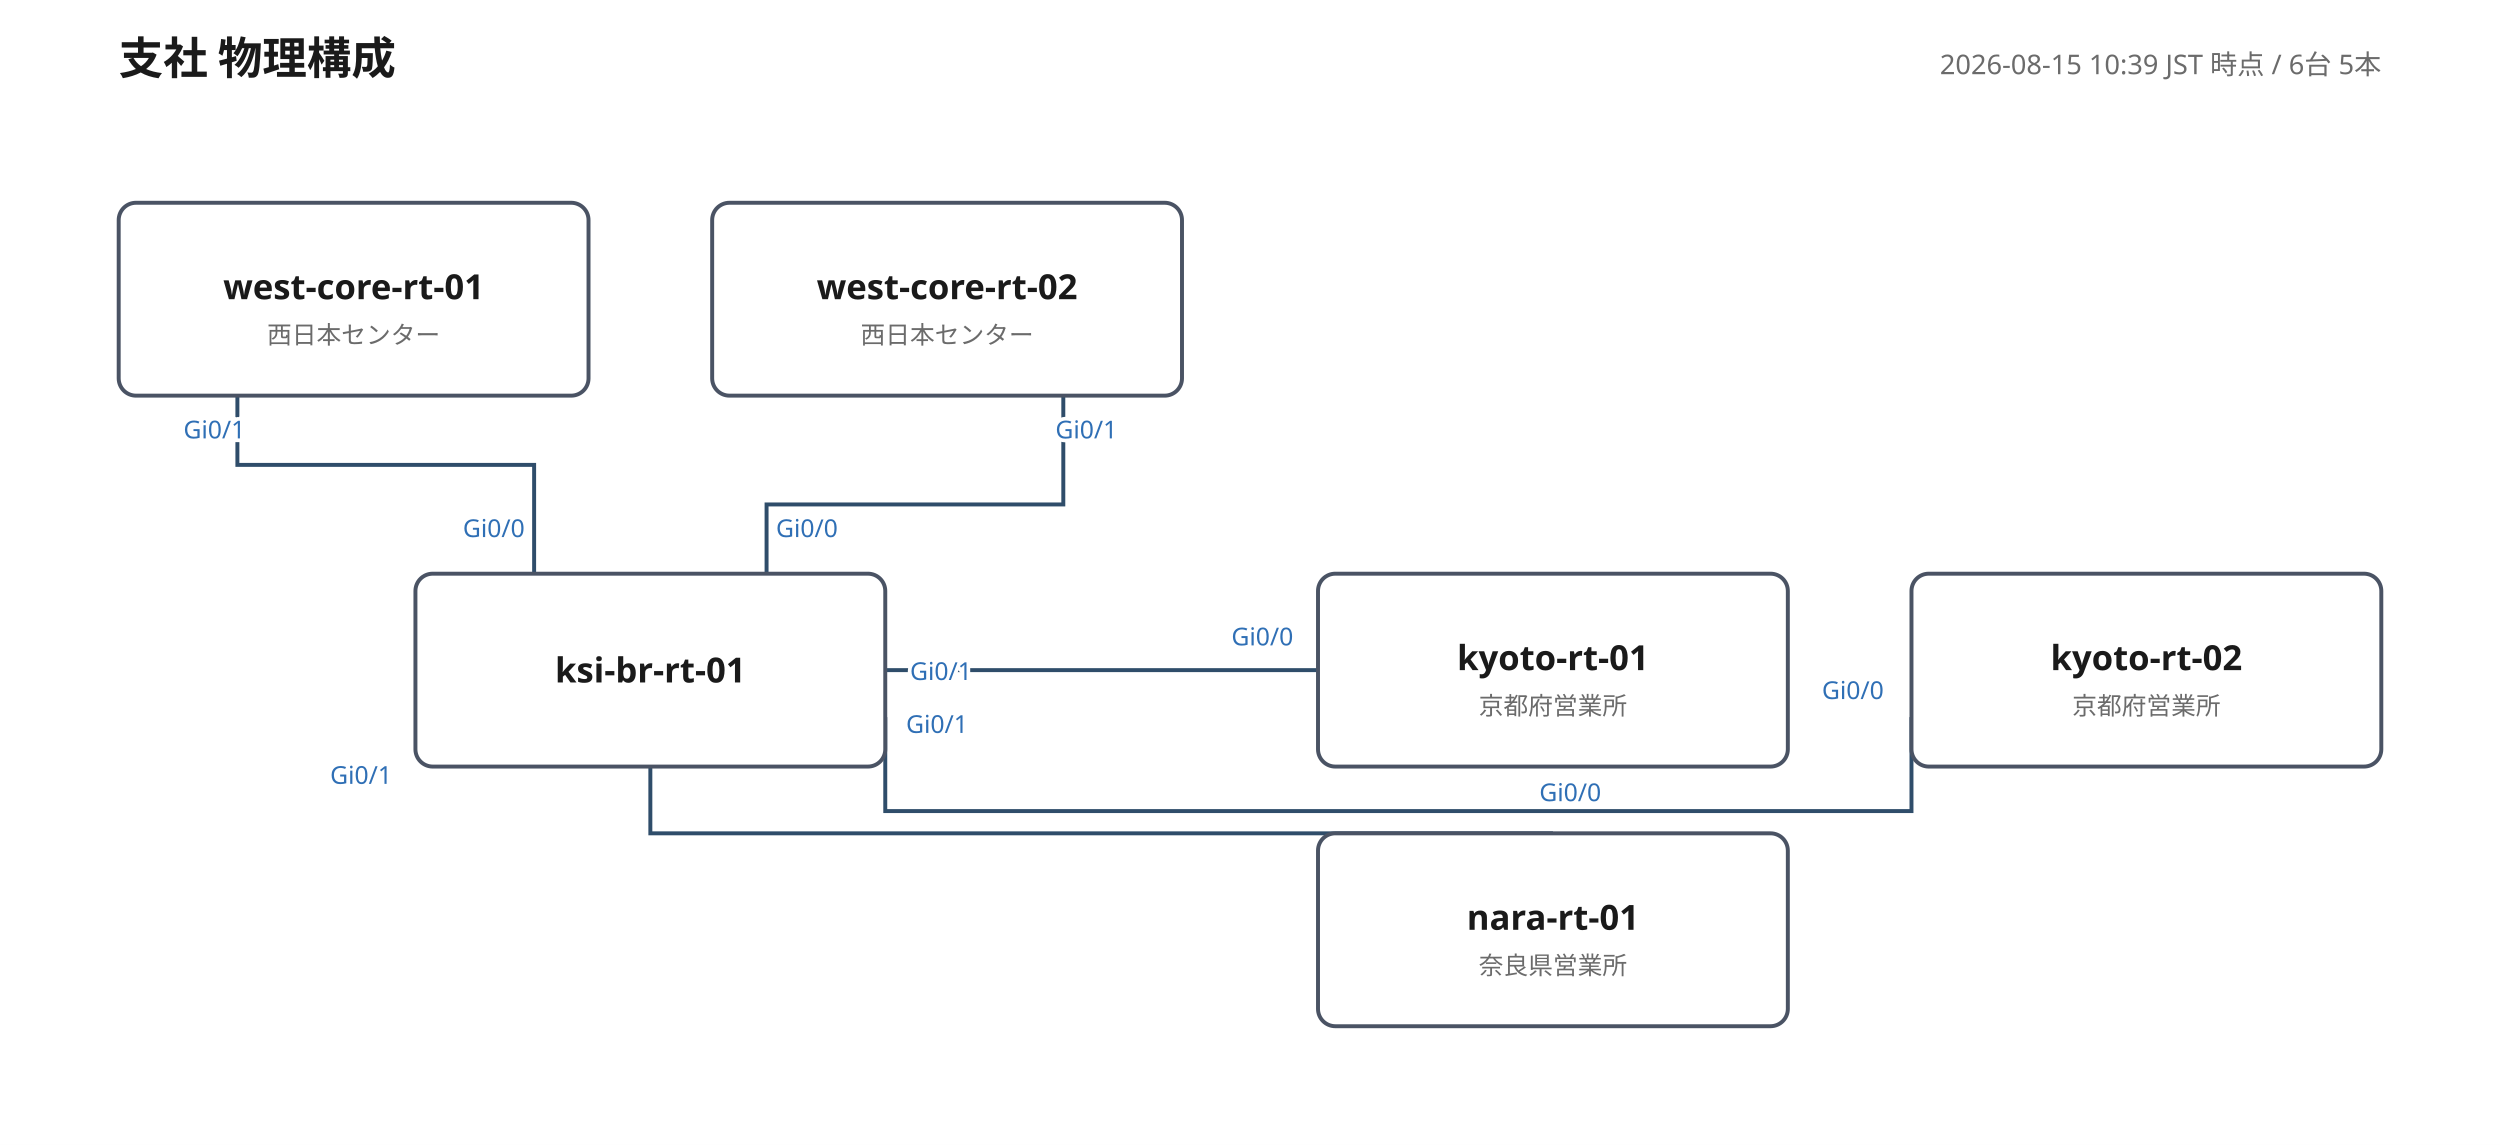
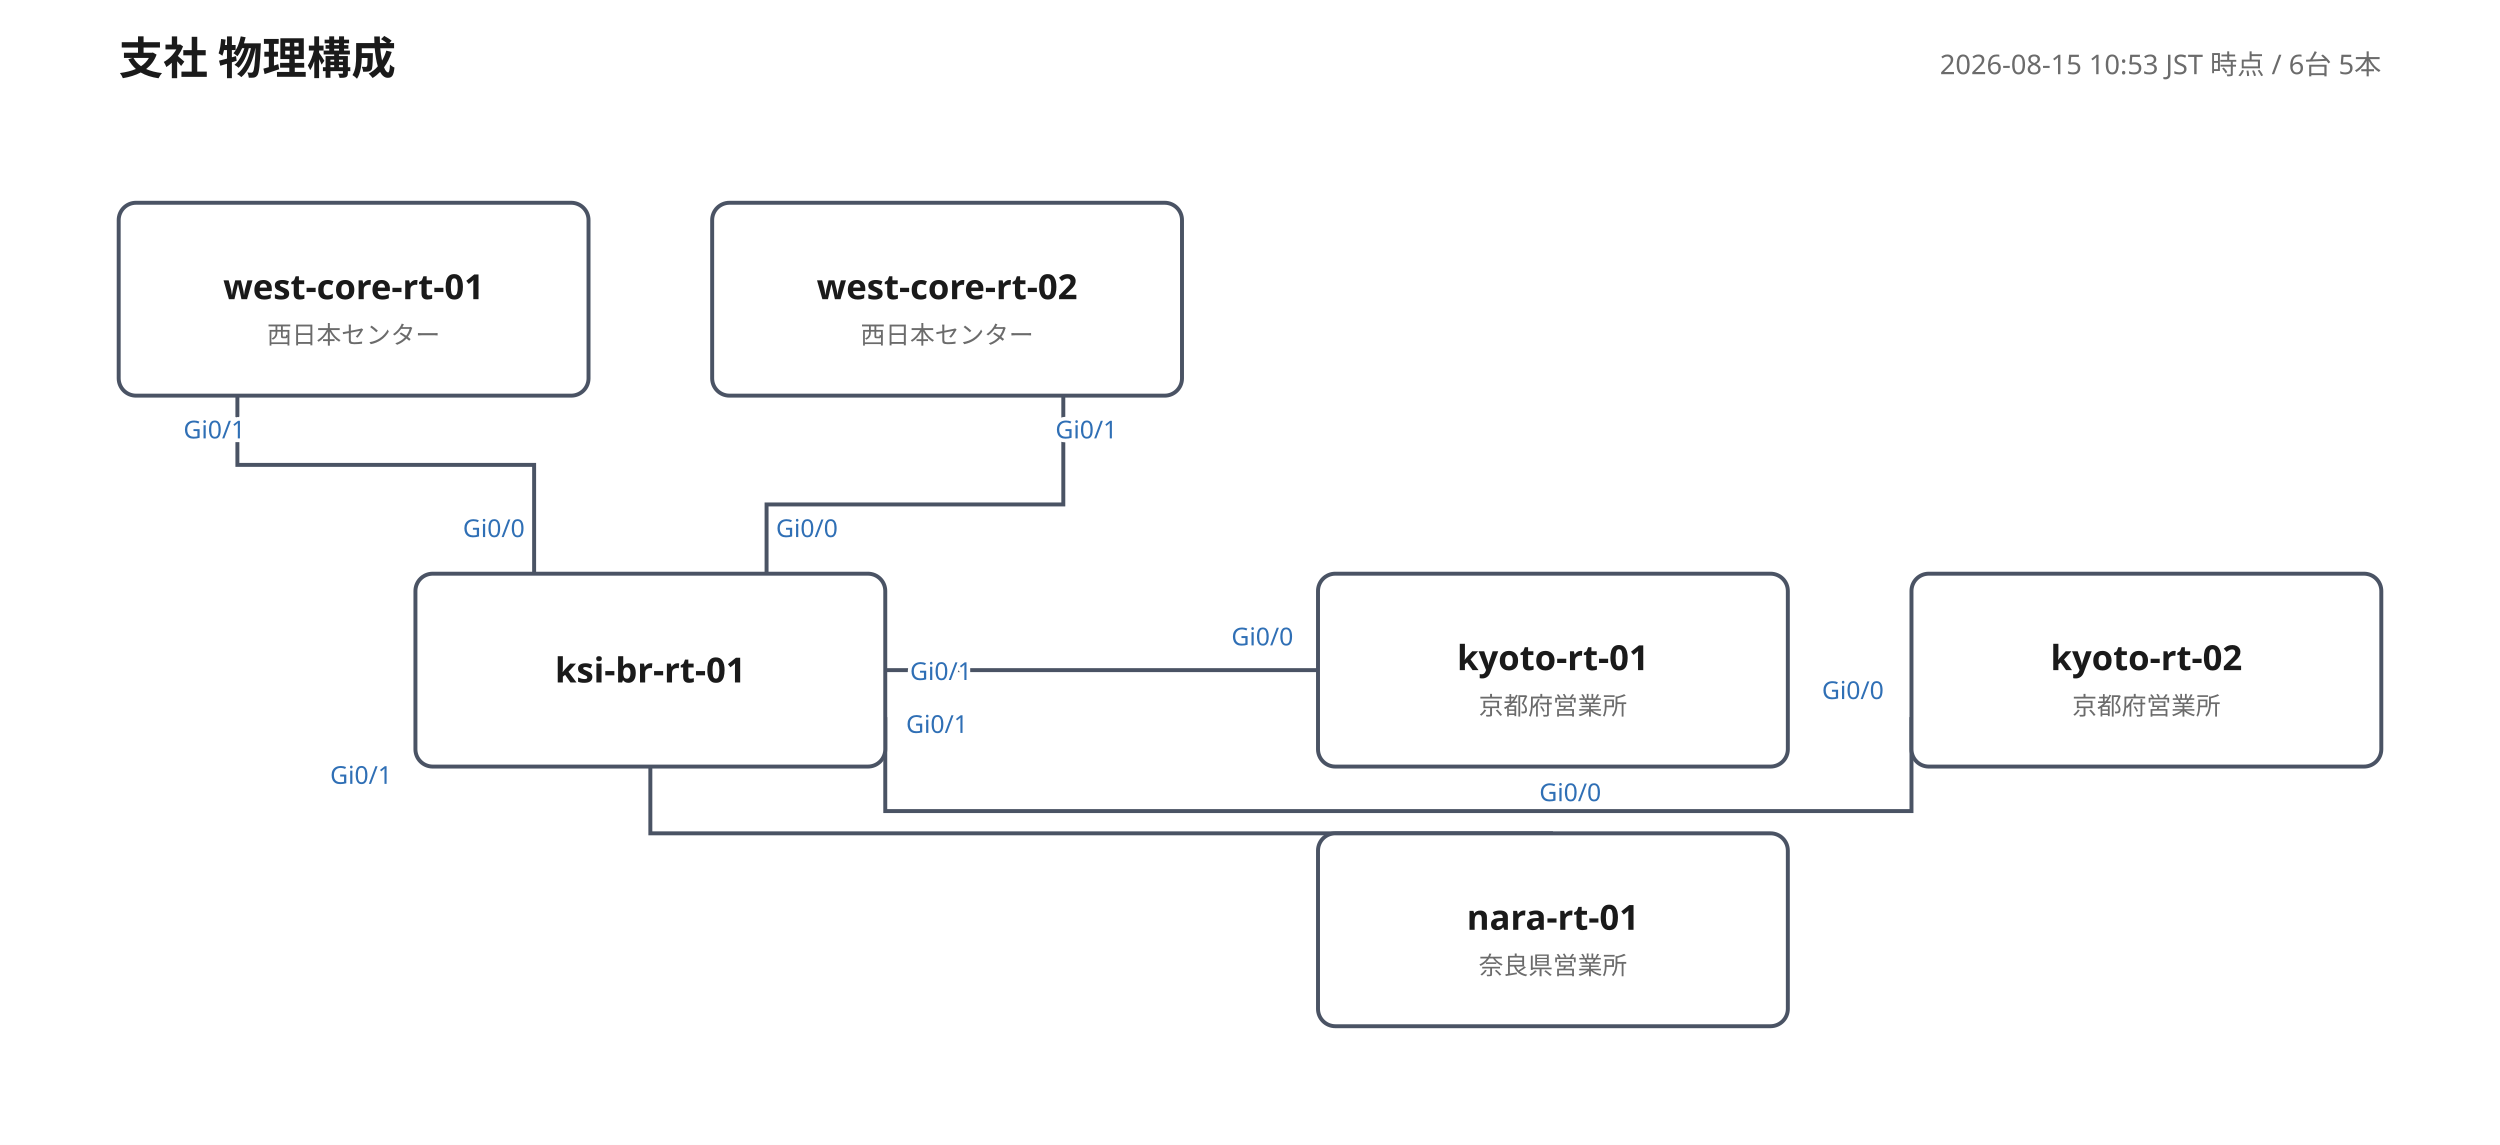
<svg xmlns="http://www.w3.org/2000/svg" width="1011" height="463" viewBox="0 0 1011 463" font-family="'Yu Gothic', 'Hiragino Kaku Gothic ProN', Meiryo, 'Noto Sans JP', sans-serif">
  <rect width="100%" height="100%" fill="#ffffff" />
  <text x="48" y="30" font-size="18" font-weight="700" fill="#1a1a1a">支社 物理構成</text>
-   <text x="963" y="30" font-size="11" fill="#6b6b6b" text-anchor="end">2026-08-15 10:39 JST 時点 / 6台 5本</text>
-   <polyline points="216,232 216,188 96,188 96,160" fill="none" stroke="#2f4d6a" stroke-width="1.6" />
+   <text x="963" y="30" font-size="11" fill="#6b6b6b" text-anchor="end">2026-08-15 10:53 JST 時点 / 6台 5本</text>
+   <polyline points="216,232 216,188 96,188 96,160" fill="none" stroke="#4a5364" stroke-width="1.6" />
  <text class="port-label" x="212.2" y="217.2" font-size="10" fill="#2f6fb5" text-anchor="end" paint-order="stroke" stroke="#ffffff" stroke-width="3">Gi0/0</text>
  <text class="port-label" x="99.2" y="177.3" font-size="10" fill="#2f6fb5" text-anchor="end" paint-order="stroke" stroke="#ffffff" stroke-width="3">Gi0/1</text>
-   <polyline points="310,232 310,204 430,204 430,160" fill="none" stroke="#2f4d6a" stroke-width="1.6" />
+   <polyline points="310,232 310,204 430,204 430,160" fill="none" stroke="#4a5364" stroke-width="1.6" />
  <text class="port-label" x="313.8" y="217.2" font-size="10" fill="#2f6fb5" text-anchor="start" paint-order="stroke" stroke="#ffffff" stroke-width="3">Gi0/0</text>
  <text class="port-label" x="426.8" y="177.3" font-size="10" fill="#2f6fb5" text-anchor="start" paint-order="stroke" stroke="#ffffff" stroke-width="3">Gi0/1</text>
-   <polyline points="533,271 497,271 497,271 386,271 358,271" fill="none" stroke="#2f4d6a" stroke-width="1.6" />
+   <polyline points="533,271 497,271 497,271 386,271 358,271" fill="none" stroke="#4a5364" stroke-width="1.6" />
  <text class="port-label" x="523.0" y="261.0" font-size="10" fill="#2f6fb5" text-anchor="end" paint-order="stroke" stroke="#ffffff" stroke-width="3">Gi0/0</text>
  <text class="port-label" x="368.0" y="275.0" font-size="10" fill="#2f6fb5" text-anchor="start" paint-order="stroke" stroke="#ffffff" stroke-width="3">Gi0/1</text>
-   <polyline points="773,290 773,328 628,328 358,328 358,290" fill="none" stroke="#2f4d6a" stroke-width="1.6" />
+   <polyline points="773,290 773,328 628,328 358,328 358,290" fill="none" stroke="#4a5364" stroke-width="1.6" />
  <text class="port-label" x="761.8" y="282.7" font-size="10" fill="#2f6fb5" text-anchor="end" paint-order="stroke" stroke="#ffffff" stroke-width="3">Gi0/0</text>
  <text class="port-label" x="366.4" y="296.4" font-size="10" fill="#2f6fb5" text-anchor="start" paint-order="stroke" stroke="#ffffff" stroke-width="3">Gi0/1</text>
-   <polyline points="628,337 263,337 263,310" fill="none" stroke="#2f4d6a" stroke-width="1.6" />
+   <polyline points="628,337 263,337 263,310" fill="none" stroke="#4a5364" stroke-width="1.6" />
  <text class="port-label" x="635.0" y="324.0" font-size="10" fill="#2f6fb5" text-anchor="middle" paint-order="stroke" stroke="#ffffff" stroke-width="3">Gi0/0</text>
  <text class="port-label" x="146.0" y="317.0" font-size="10" fill="#2f6fb5" text-anchor="middle" paint-order="stroke" stroke="#ffffff" stroke-width="3">Gi0/1</text>
  <g>
    <rect x="48" y="82" width="190" height="78" rx="7" fill="#ffffff" stroke="#4a5364" stroke-width="1.6" />
    <text x="143" y="121" font-size="14" font-weight="700" fill="#1a1a1a" text-anchor="middle">west-core-rt-01</text>
    <text x="143" y="139" font-size="10" fill="#6b6b6b" text-anchor="middle">西日本センター</text>
  </g>
  <g>
    <rect x="288" y="82" width="190" height="78" rx="7" fill="#ffffff" stroke="#4a5364" stroke-width="1.6" />
    <text x="383" y="121" font-size="14" font-weight="700" fill="#1a1a1a" text-anchor="middle">west-core-rt-02</text>
    <text x="383" y="139" font-size="10" fill="#6b6b6b" text-anchor="middle">西日本センター</text>
  </g>
  <g>
    <rect x="168" y="232" width="190" height="78" rx="7" fill="#ffffff" stroke="#4a5364" stroke-width="1.6" />
    <text x="263" y="276" font-size="14" font-weight="700" fill="#1a1a1a" text-anchor="middle">ksi-br-rt-01</text>
  </g>
  <g>
    <rect x="533" y="232" width="190" height="78" rx="7" fill="#ffffff" stroke="#4a5364" stroke-width="1.6" />
    <text x="628" y="271" font-size="14" font-weight="700" fill="#1a1a1a" text-anchor="middle">kyoto-rt-01</text>
    <text x="628" y="289" font-size="10" fill="#6b6b6b" text-anchor="middle">京都府営業所</text>
  </g>
  <g>
    <rect x="773" y="232" width="190" height="78" rx="7" fill="#ffffff" stroke="#4a5364" stroke-width="1.6" />
    <text x="868" y="271" font-size="14" font-weight="700" fill="#1a1a1a" text-anchor="middle">kyoto-rt-02</text>
    <text x="868" y="289" font-size="10" fill="#6b6b6b" text-anchor="middle">京都府営業所</text>
  </g>
  <g>
    <rect x="533" y="337" width="190" height="78" rx="7" fill="#ffffff" stroke="#4a5364" stroke-width="1.6" />
    <text x="628" y="376" font-size="14" font-weight="700" fill="#1a1a1a" text-anchor="middle">nara-rt-01</text>
    <text x="628" y="394" font-size="10" fill="#6b6b6b" text-anchor="middle">奈良県営業所</text>
  </g>
</svg>
